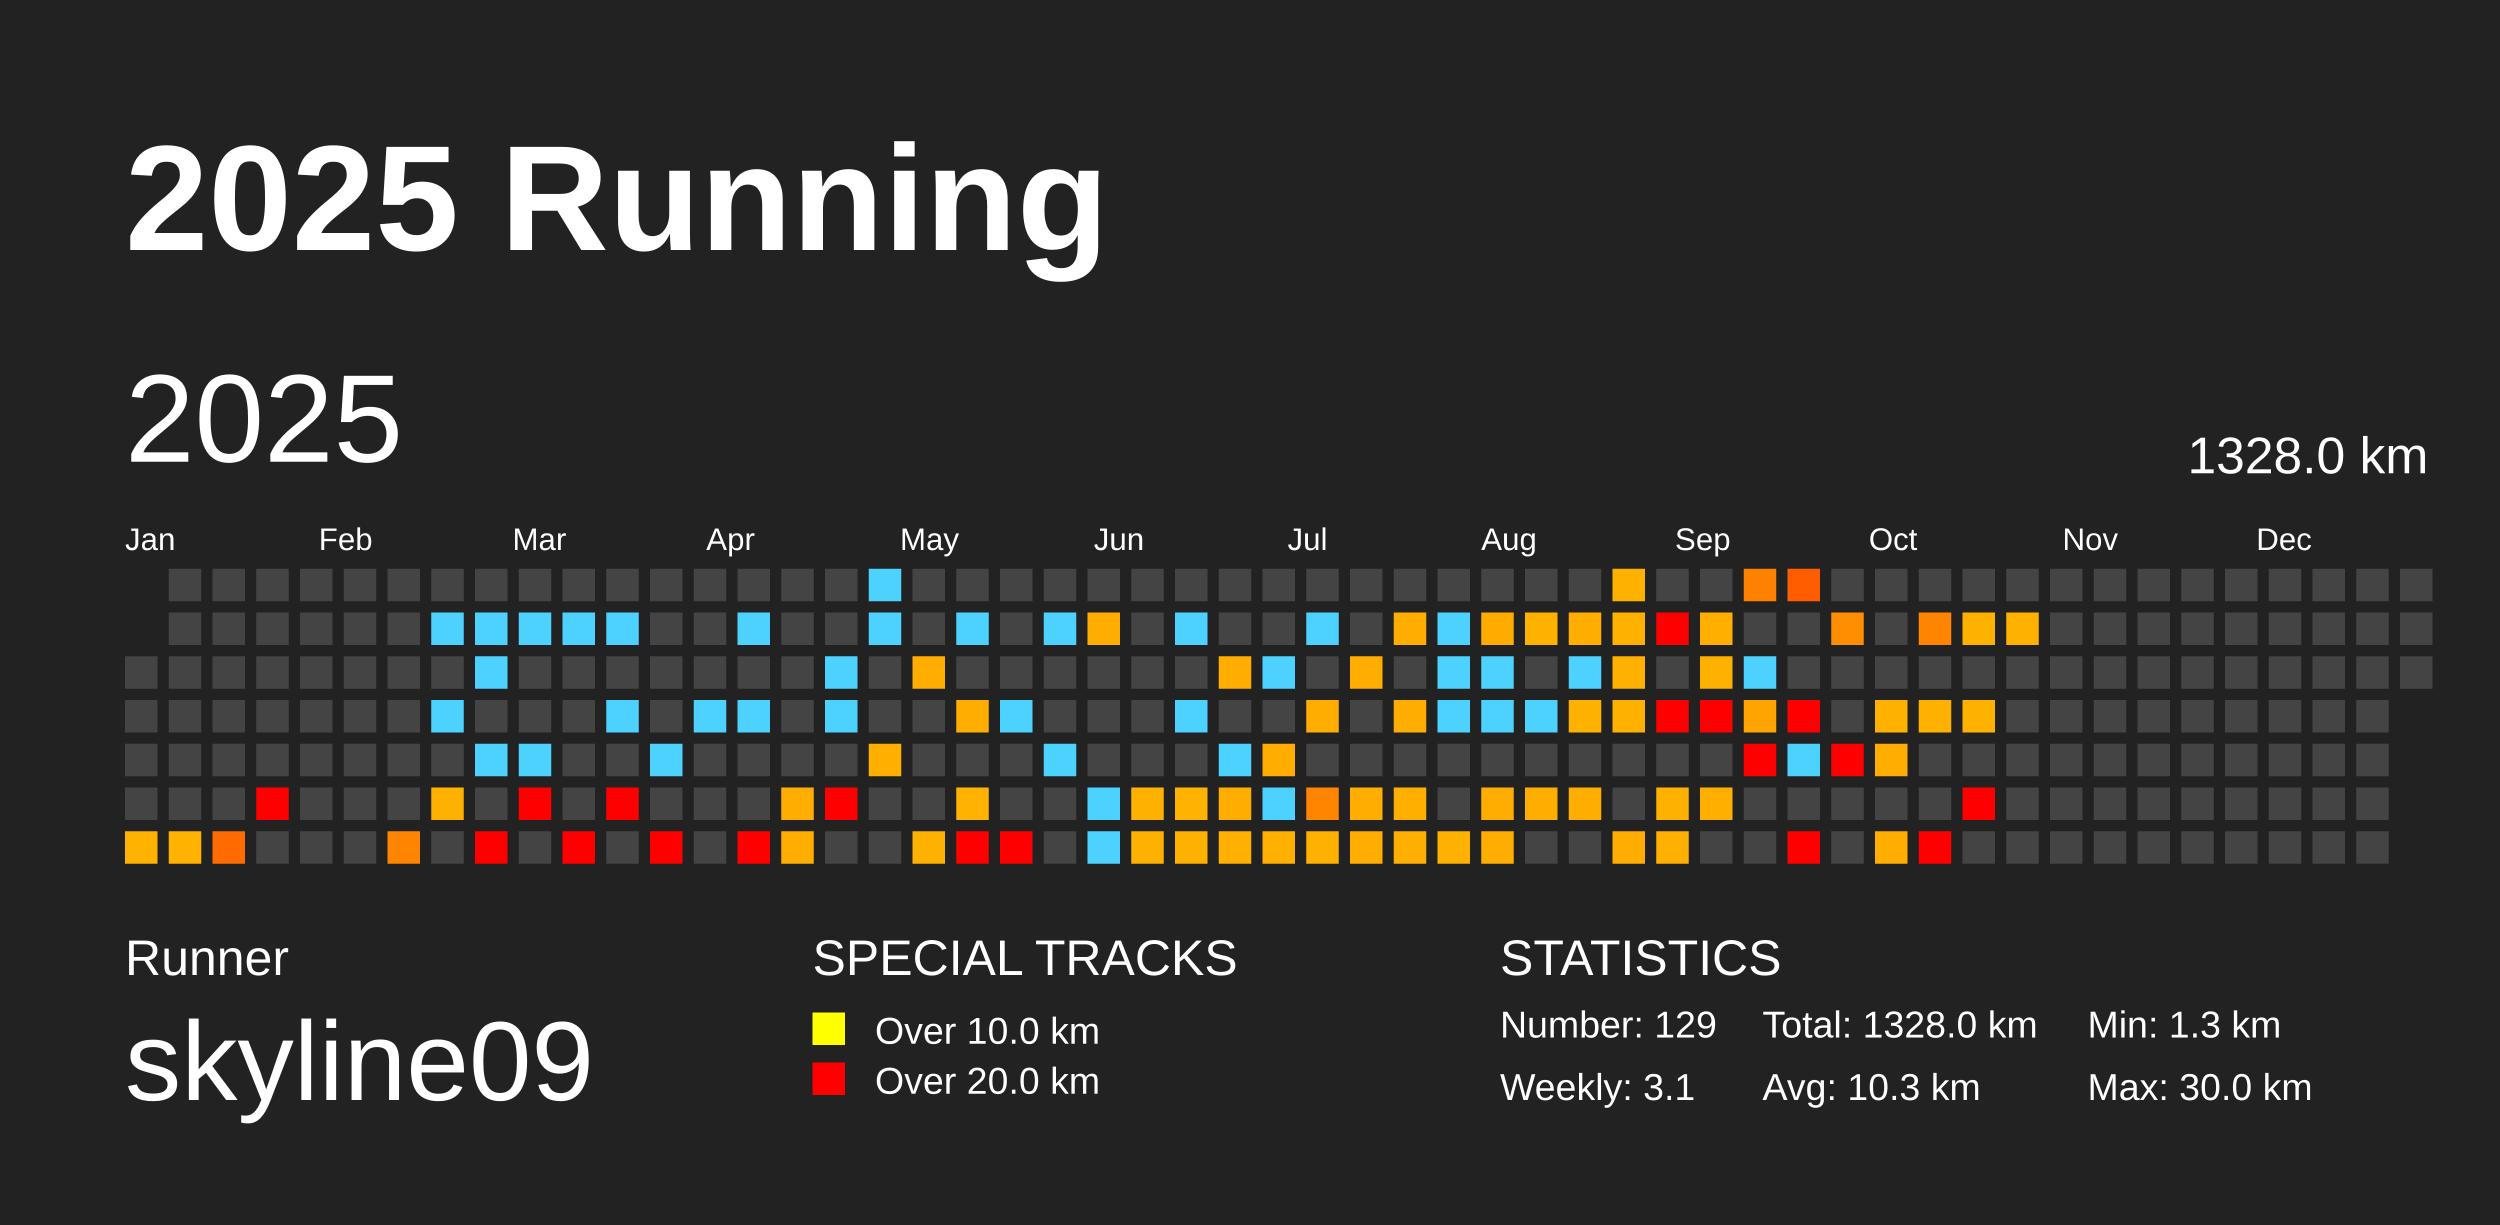
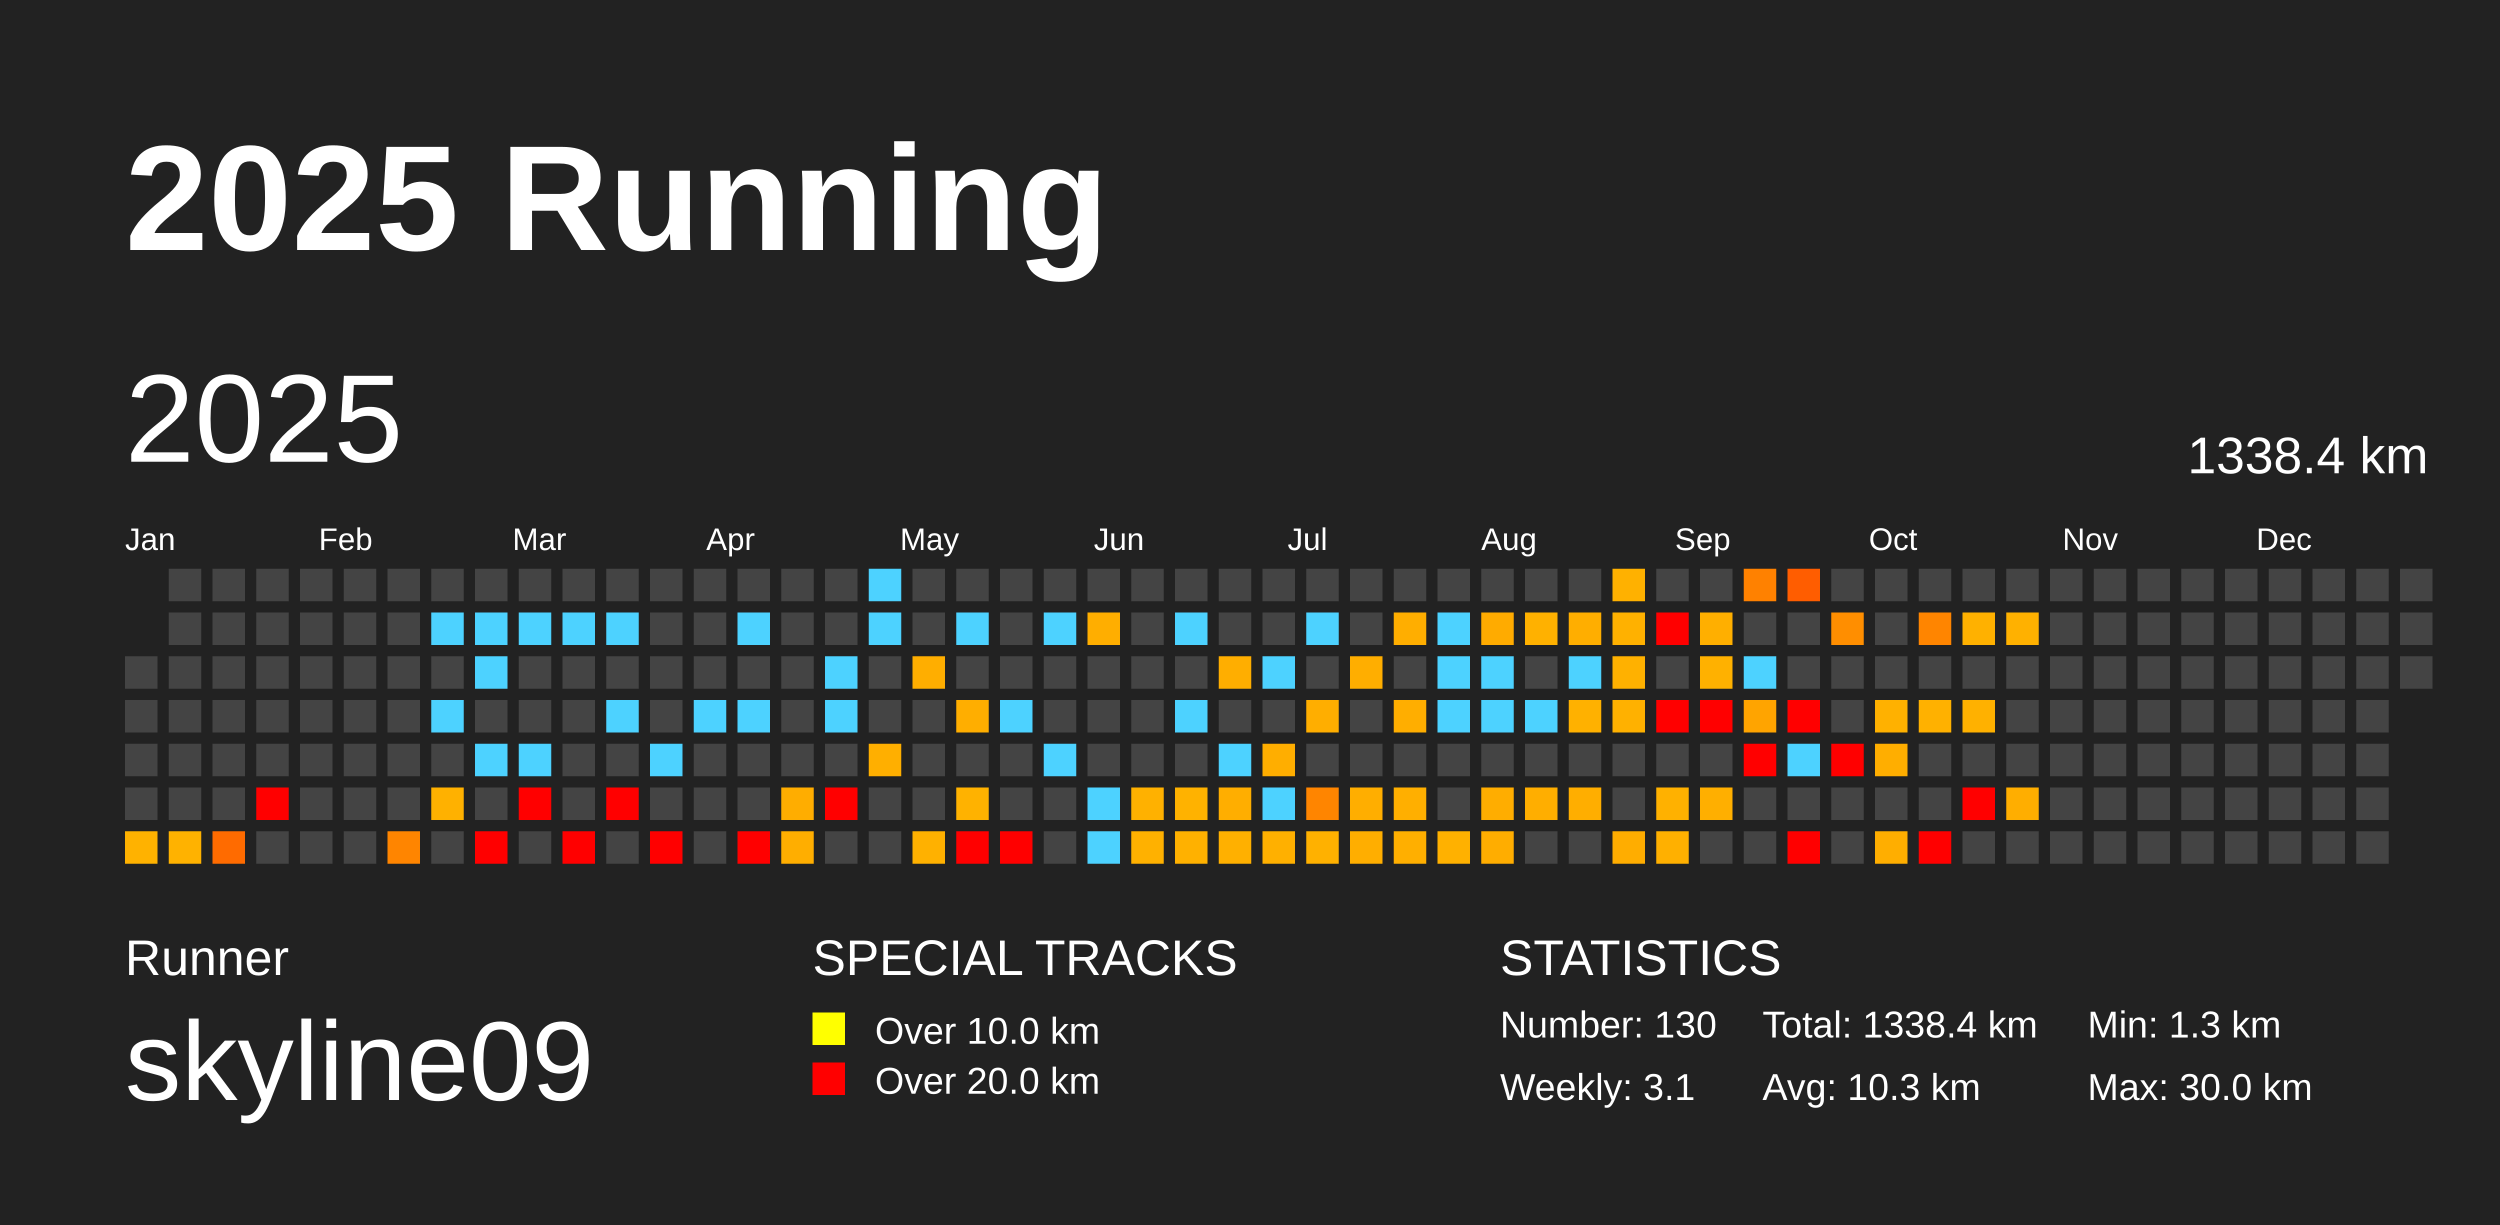
<svg xmlns="http://www.w3.org/2000/svg" baseProfile="full" height="98mm" version="1.1" viewBox="0,0,200,98" width="200mm">
  <defs />
  <rect fill="#222222" height="98" width="200" x="0" y="0" />
  <text fill="#FFFFFF" style="font-size:12px; font-family:Arial; font-weight:bold;" x="10" y="20">2025 Running</text>
  <text fill="#FFFFFF" style="font-size:4px; font-family:Arial" x="10" y="78">Runner</text>
  <text fill="#FFFFFF" style="font-size:9px; font-family:Arial" x="10" y="88">skyline09</text>
  <text fill="#FFFFFF" style="font-size:4px; font-family:Arial" x="65" y="78">SPECIAL TRACKS</text>
  <rect fill="yellow" height="2.6" width="2.6" x="65" y="81" />
  <text fill="#FFFFFF" style="font-size:3px; font-family:Arial" x="70" y="83.5">Over 10.0 km</text>
  <rect fill="red" height="2.6" width="2.6" x="65" y="85" />
  <text fill="#FFFFFF" style="font-size:3px; font-family:Arial" x="70" y="87.5">Over 20.0 km</text>
  <text fill="#FFFFFF" style="font-size:4px; font-family:Arial" x="120" y="78">STATISTICS</text>
-   <text fill="#FFFFFF" style="font-size:3px; font-family:Arial" x="120" y="83">Number: 129</text>
+   <text fill="#FFFFFF" style="font-size:3px; font-family:Arial" x="120" y="83">Number: 130</text>
  <text fill="#FFFFFF" style="font-size:3px; font-family:Arial" x="120" y="88">Weekly: 3.1</text>
-   <text fill="#FFFFFF" style="font-size:3px; font-family:Arial" x="141" y="83">Total: 1328.0 km</text>
+   <text fill="#FFFFFF" style="font-size:3px; font-family:Arial" x="141" y="83">Total: 1338.4 km</text>
  <text fill="#FFFFFF" style="font-size:3px; font-family:Arial" x="141" y="88">Avg: 10.3 km</text>
  <text fill="#FFFFFF" style="font-size:3px; font-family:Arial" x="167" y="83">Min: 1.3 km</text>
  <text fill="#FFFFFF" style="font-size:3px; font-family:Arial" x="167" y="88">Max: 30.0 km</text>
  <text dominant-baseline="hanging" fill="#FFFFFF" style="font-size:10.0px; font-family:Arial;" x="10" y="30">2025</text>
-   <text dominant-baseline="hanging" fill="#FFFFFF" style="font-size:4.125px; font-family:Arial;" x="175" y="35">1328.0 km</text>
+   <text dominant-baseline="hanging" fill="#FFFFFF" style="font-size:4.125px; font-family:Arial;" x="175" y="35">1338.4 km</text>
  <text fill="#FFFFFF" style="font-size:2.5px; font-family:Arial" x="10.0" y="44">Jan</text>
  <text fill="#FFFFFF" style="font-size:2.5px; font-family:Arial" x="25.5" y="44">Feb</text>
  <text fill="#FFFFFF" style="font-size:2.5px; font-family:Arial" x="41.0" y="44">Mar</text>
  <text fill="#FFFFFF" style="font-size:2.5px; font-family:Arial" x="56.5" y="44">Apr</text>
  <text fill="#FFFFFF" style="font-size:2.5px; font-family:Arial" x="72.0" y="44">May</text>
  <text fill="#FFFFFF" style="font-size:2.5px; font-family:Arial" x="87.5" y="44">Jun</text>
  <text fill="#FFFFFF" style="font-size:2.5px; font-family:Arial" x="103.0" y="44">Jul</text>
  <text fill="#FFFFFF" style="font-size:2.5px; font-family:Arial" x="118.5" y="44">Aug</text>
  <text fill="#FFFFFF" style="font-size:2.5px; font-family:Arial" x="134.0" y="44">Sep</text>
  <text fill="#FFFFFF" style="font-size:2.5px; font-family:Arial" x="149.5" y="44">Oct</text>
  <text fill="#FFFFFF" style="font-size:2.5px; font-family:Arial" x="165.0" y="44">Nov</text>
  <text fill="#FFFFFF" style="font-size:2.5px; font-family:Arial" x="180.5" y="44">Dec</text>
  <rect fill="#444444" height="2.6" width="2.6" x="10.0" y="52.5" />
  <rect fill="#444444" height="2.6" width="2.6" x="10.0" y="56.0" />
  <rect fill="#444444" height="2.6" width="2.6" x="10.0" y="59.5" />
  <rect fill="#444444" height="2.6" width="2.6" x="10.0" y="63.0" />
  <rect fill="#ffb200" height="2.6" width="2.6" x="10.0" y="66.5" />
  <rect fill="#444444" height="2.6" width="2.6" x="13.5" y="45.5" />
  <rect fill="#444444" height="2.6" width="2.6" x="13.5" y="49.0" />
  <rect fill="#444444" height="2.6" width="2.6" x="13.5" y="52.5" />
  <rect fill="#444444" height="2.6" width="2.6" x="13.5" y="56.0" />
  <rect fill="#444444" height="2.6" width="2.6" x="13.5" y="59.5" />
  <rect fill="#444444" height="2.6" width="2.6" x="13.5" y="63.0" />
  <rect fill="#ffb200" height="2.6" width="2.6" x="13.5" y="66.5" />
  <rect fill="#444444" height="2.6" width="2.6" x="17.0" y="45.5" />
  <rect fill="#444444" height="2.6" width="2.6" x="17.0" y="49.0" />
  <rect fill="#444444" height="2.6" width="2.6" x="17.0" y="52.5" />
  <rect fill="#444444" height="2.6" width="2.6" x="17.0" y="56.0" />
  <rect fill="#444444" height="2.6" width="2.6" x="17.0" y="59.5" />
  <rect fill="#444444" height="2.6" width="2.6" x="17.0" y="63.0" />
  <rect fill="#ff6b00" height="2.6" width="2.6" x="17.0" y="66.5" />
  <rect fill="#444444" height="2.6" width="2.6" x="20.5" y="45.5" />
  <rect fill="#444444" height="2.6" width="2.6" x="20.5" y="49.0" />
  <rect fill="#444444" height="2.6" width="2.6" x="20.5" y="52.5" />
  <rect fill="#444444" height="2.6" width="2.6" x="20.5" y="56.0" />
  <rect fill="#444444" height="2.6" width="2.6" x="20.5" y="59.5" />
  <rect fill="red" height="2.6" width="2.6" x="20.5" y="63.0" />
  <rect fill="#444444" height="2.6" width="2.6" x="20.5" y="66.5" />
  <rect fill="#444444" height="2.6" width="2.6" x="24.0" y="45.5" />
  <rect fill="#444444" height="2.6" width="2.6" x="24.0" y="49.0" />
  <rect fill="#444444" height="2.6" width="2.6" x="24.0" y="52.5" />
  <rect fill="#444444" height="2.6" width="2.6" x="24.0" y="56.0" />
  <rect fill="#444444" height="2.6" width="2.6" x="24.0" y="59.5" />
  <rect fill="#444444" height="2.6" width="2.6" x="24.0" y="63.0" />
  <rect fill="#444444" height="2.6" width="2.6" x="24.0" y="66.5" />
  <rect fill="#444444" height="2.6" width="2.6" x="27.5" y="45.5" />
  <rect fill="#444444" height="2.6" width="2.6" x="27.5" y="49.0" />
  <rect fill="#444444" height="2.6" width="2.6" x="27.5" y="52.5" />
  <rect fill="#444444" height="2.6" width="2.6" x="27.5" y="56.0" />
  <rect fill="#444444" height="2.6" width="2.6" x="27.5" y="59.5" />
  <rect fill="#444444" height="2.6" width="2.6" x="27.5" y="63.0" />
  <rect fill="#444444" height="2.6" width="2.6" x="27.5" y="66.5" />
  <rect fill="#444444" height="2.6" width="2.6" x="31.0" y="45.5" />
  <rect fill="#444444" height="2.6" width="2.6" x="31.0" y="49.0" />
  <rect fill="#444444" height="2.6" width="2.6" x="31.0" y="52.5" />
  <rect fill="#444444" height="2.6" width="2.6" x="31.0" y="56.0" />
  <rect fill="#444444" height="2.6" width="2.6" x="31.0" y="59.5" />
  <rect fill="#444444" height="2.6" width="2.6" x="31.0" y="63.0" />
  <rect fill="#ff8500" height="2.6" width="2.6" x="31.0" y="66.5" />
  <rect fill="#444444" height="2.6" width="2.6" x="34.5" y="45.5" />
  <rect fill="#4dd2ff" height="2.6" width="2.6" x="34.5" y="49.0" />
  <rect fill="#444444" height="2.6" width="2.6" x="34.5" y="52.5" />
  <rect fill="#4dd2ff" height="2.6" width="2.6" x="34.5" y="56.0" />
  <rect fill="#444444" height="2.6" width="2.6" x="34.5" y="59.5" />
  <rect fill="#ffb100" height="2.6" width="2.6" x="34.5" y="63.0" />
  <rect fill="#444444" height="2.6" width="2.6" x="34.5" y="66.5" />
  <rect fill="#444444" height="2.6" width="2.6" x="38.0" y="45.5" />
  <rect fill="#4dd2ff" height="2.6" width="2.6" x="38.0" y="49.0" />
  <rect fill="#4dd2ff" height="2.6" width="2.6" x="38.0" y="52.5" />
  <rect fill="#444444" height="2.6" width="2.6" x="38.0" y="56.0" />
  <rect fill="#4dd2ff" height="2.6" width="2.6" x="38.0" y="59.5" />
  <rect fill="#444444" height="2.6" width="2.6" x="38.0" y="63.0" />
  <rect fill="red" height="2.6" width="2.6" x="38.0" y="66.5" />
  <rect fill="#444444" height="2.6" width="2.6" x="41.5" y="45.5" />
  <rect fill="#4dd2ff" height="2.6" width="2.6" x="41.5" y="49.0" />
  <rect fill="#444444" height="2.6" width="2.6" x="41.5" y="52.5" />
  <rect fill="#444444" height="2.6" width="2.6" x="41.5" y="56.0" />
  <rect fill="#4dd2ff" height="2.6" width="2.6" x="41.5" y="59.5" />
  <rect fill="red" height="2.6" width="2.6" x="41.5" y="63.0" />
  <rect fill="#444444" height="2.6" width="2.6" x="41.5" y="66.5" />
  <rect fill="#444444" height="2.6" width="2.6" x="45.0" y="45.5" />
  <rect fill="#4dd2ff" height="2.6" width="2.6" x="45.0" y="49.0" />
  <rect fill="#444444" height="2.6" width="2.6" x="45.0" y="52.5" />
  <rect fill="#444444" height="2.6" width="2.6" x="45.0" y="56.0" />
  <rect fill="#444444" height="2.6" width="2.6" x="45.0" y="59.5" />
  <rect fill="#444444" height="2.6" width="2.6" x="45.0" y="63.0" />
  <rect fill="red" height="2.6" width="2.6" x="45.0" y="66.5" />
  <rect fill="#444444" height="2.6" width="2.6" x="48.5" y="45.5" />
  <rect fill="#4dd2ff" height="2.6" width="2.6" x="48.5" y="49.0" />
  <rect fill="#444444" height="2.6" width="2.6" x="48.5" y="52.5" />
  <rect fill="#4dd2ff" height="2.6" width="2.6" x="48.5" y="56.0" />
  <rect fill="#444444" height="2.6" width="2.6" x="48.5" y="59.5" />
  <rect fill="red" height="2.6" width="2.6" x="48.5" y="63.0" />
  <rect fill="#444444" height="2.6" width="2.6" x="48.5" y="66.5" />
  <rect fill="#444444" height="2.6" width="2.6" x="52.0" y="45.5" />
  <rect fill="#444444" height="2.6" width="2.6" x="52.0" y="49.0" />
  <rect fill="#444444" height="2.6" width="2.6" x="52.0" y="52.5" />
  <rect fill="#444444" height="2.6" width="2.6" x="52.0" y="56.0" />
  <rect fill="#4dd2ff" height="2.6" width="2.6" x="52.0" y="59.5" />
  <rect fill="#444444" height="2.6" width="2.6" x="52.0" y="63.0" />
  <rect fill="red" height="2.6" width="2.6" x="52.0" y="66.5" />
  <rect fill="#444444" height="2.6" width="2.6" x="55.5" y="45.5" />
  <rect fill="#444444" height="2.6" width="2.6" x="55.5" y="49.0" />
  <rect fill="#444444" height="2.6" width="2.6" x="55.5" y="52.5" />
  <rect fill="#4dd2ff" height="2.6" width="2.6" x="55.5" y="56.0" />
  <rect fill="#444444" height="2.6" width="2.6" x="55.5" y="59.5" />
  <rect fill="#444444" height="2.6" width="2.6" x="55.5" y="63.0" />
  <rect fill="#444444" height="2.6" width="2.6" x="55.5" y="66.5" />
  <rect fill="#444444" height="2.6" width="2.6" x="59.0" y="45.5" />
  <rect fill="#4dd2ff" height="2.6" width="2.6" x="59.0" y="49.0" />
  <rect fill="#444444" height="2.6" width="2.6" x="59.0" y="52.5" />
  <rect fill="#4dd2ff" height="2.6" width="2.6" x="59.0" y="56.0" />
  <rect fill="#444444" height="2.6" width="2.6" x="59.0" y="59.5" />
  <rect fill="#444444" height="2.6" width="2.6" x="59.0" y="63.0" />
  <rect fill="red" height="2.6" width="2.6" x="59.0" y="66.5" />
  <rect fill="#444444" height="2.6" width="2.6" x="62.5" y="45.5" />
  <rect fill="#444444" height="2.6" width="2.6" x="62.5" y="49.0" />
  <rect fill="#444444" height="2.6" width="2.6" x="62.5" y="52.5" />
  <rect fill="#444444" height="2.6" width="2.6" x="62.5" y="56.0" />
  <rect fill="#444444" height="2.6" width="2.6" x="62.5" y="59.5" />
  <rect fill="#ffad00" height="2.6" width="2.6" x="62.5" y="63.0" />
  <rect fill="#ffae00" height="2.6" width="2.6" x="62.5" y="66.5" />
  <rect fill="#444444" height="2.6" width="2.6" x="66.0" y="45.5" />
  <rect fill="#444444" height="2.6" width="2.6" x="66.0" y="49.0" />
  <rect fill="#4dd2ff" height="2.6" width="2.6" x="66.0" y="52.5" />
  <rect fill="#4dd2ff" height="2.6" width="2.6" x="66.0" y="56.0" />
  <rect fill="#444444" height="2.6" width="2.6" x="66.0" y="59.5" />
  <rect fill="red" height="2.6" width="2.6" x="66.0" y="63.0" />
  <rect fill="#444444" height="2.6" width="2.6" x="66.0" y="66.5" />
  <rect fill="#4dd2ff" height="2.6" width="2.6" x="69.5" y="45.5" />
  <rect fill="#4dd2ff" height="2.6" width="2.6" x="69.5" y="49.0" />
  <rect fill="#444444" height="2.6" width="2.6" x="69.5" y="52.5" />
  <rect fill="#444444" height="2.6" width="2.6" x="69.5" y="56.0" />
  <rect fill="#ffaf00" height="2.6" width="2.6" x="69.5" y="59.5" />
  <rect fill="#444444" height="2.6" width="2.6" x="69.5" y="63.0" />
  <rect fill="#444444" height="2.6" width="2.6" x="69.5" y="66.5" />
  <rect fill="#444444" height="2.6" width="2.6" x="73.0" y="45.5" />
  <rect fill="#444444" height="2.6" width="2.6" x="73.0" y="49.0" />
  <rect fill="#ffae00" height="2.6" width="2.6" x="73.0" y="52.5" />
  <rect fill="#444444" height="2.6" width="2.6" x="73.0" y="56.0" />
  <rect fill="#444444" height="2.6" width="2.6" x="73.0" y="59.5" />
  <rect fill="#444444" height="2.6" width="2.6" x="73.0" y="63.0" />
  <rect fill="#ffb100" height="2.6" width="2.6" x="73.0" y="66.5" />
  <rect fill="#444444" height="2.6" width="2.6" x="76.5" y="45.5" />
  <rect fill="#4dd2ff" height="2.6" width="2.6" x="76.5" y="49.0" />
  <rect fill="#444444" height="2.6" width="2.6" x="76.5" y="52.5" />
  <rect fill="#ffae00" height="2.6" width="2.6" x="76.5" y="56.0" />
  <rect fill="#444444" height="2.6" width="2.6" x="76.5" y="59.5" />
  <rect fill="#ffb200" height="2.6" width="2.6" x="76.5" y="63.0" />
  <rect fill="red" height="2.6" width="2.6" x="76.5" y="66.5" />
  <rect fill="#444444" height="2.6" width="2.6" x="80.0" y="45.5" />
  <rect fill="#444444" height="2.6" width="2.6" x="80.0" y="49.0" />
  <rect fill="#444444" height="2.6" width="2.6" x="80.0" y="52.5" />
  <rect fill="#4dd2ff" height="2.6" width="2.6" x="80.0" y="56.0" />
  <rect fill="#444444" height="2.6" width="2.6" x="80.0" y="59.5" />
  <rect fill="#444444" height="2.6" width="2.6" x="80.0" y="63.0" />
  <rect fill="red" height="2.6" width="2.6" x="80.0" y="66.5" />
  <rect fill="#444444" height="2.6" width="2.6" x="83.5" y="45.5" />
  <rect fill="#4dd2ff" height="2.6" width="2.6" x="83.5" y="49.0" />
  <rect fill="#444444" height="2.6" width="2.6" x="83.5" y="52.5" />
  <rect fill="#444444" height="2.6" width="2.6" x="83.5" y="56.0" />
  <rect fill="#4dd2ff" height="2.6" width="2.6" x="83.5" y="59.5" />
  <rect fill="#444444" height="2.6" width="2.6" x="83.5" y="63.0" />
  <rect fill="#444444" height="2.6" width="2.6" x="83.5" y="66.5" />
  <rect fill="#444444" height="2.6" width="2.6" x="87.0" y="45.5" />
  <rect fill="#ffae00" height="2.6" width="2.6" x="87.0" y="49.0" />
  <rect fill="#444444" height="2.6" width="2.6" x="87.0" y="52.5" />
  <rect fill="#444444" height="2.6" width="2.6" x="87.0" y="56.0" />
  <rect fill="#444444" height="2.6" width="2.6" x="87.0" y="59.5" />
  <rect fill="#4dd2ff" height="2.6" width="2.6" x="87.0" y="63.0" />
  <rect fill="#4dd2ff" height="2.6" width="2.6" x="87.0" y="66.5" />
  <rect fill="#444444" height="2.6" width="2.6" x="90.5" y="45.5" />
  <rect fill="#444444" height="2.6" width="2.6" x="90.5" y="49.0" />
  <rect fill="#444444" height="2.6" width="2.6" x="90.5" y="52.5" />
  <rect fill="#444444" height="2.6" width="2.6" x="90.5" y="56.0" />
  <rect fill="#444444" height="2.6" width="2.6" x="90.5" y="59.5" />
  <rect fill="#ffb100" height="2.6" width="2.6" x="90.5" y="63.0" />
  <rect fill="#ffb100" height="2.6" width="2.6" x="90.5" y="66.5" />
  <rect fill="#444444" height="2.6" width="2.6" x="94.0" y="45.5" />
  <rect fill="#4dd2ff" height="2.6" width="2.6" x="94.0" y="49.0" />
  <rect fill="#444444" height="2.6" width="2.6" x="94.0" y="52.5" />
  <rect fill="#4dd2ff" height="2.6" width="2.6" x="94.0" y="56.0" />
  <rect fill="#444444" height="2.6" width="2.6" x="94.0" y="59.5" />
  <rect fill="#ffb200" height="2.6" width="2.6" x="94.0" y="63.0" />
  <rect fill="#ffb100" height="2.6" width="2.6" x="94.0" y="66.5" />
  <rect fill="#444444" height="2.6" width="2.6" x="97.5" y="45.5" />
  <rect fill="#444444" height="2.6" width="2.6" x="97.5" y="49.0" />
  <rect fill="#ffae00" height="2.6" width="2.6" x="97.5" y="52.5" />
  <rect fill="#444444" height="2.6" width="2.6" x="97.5" y="56.0" />
  <rect fill="#4dd2ff" height="2.6" width="2.6" x="97.5" y="59.5" />
  <rect fill="#ffae00" height="2.6" width="2.6" x="97.5" y="63.0" />
  <rect fill="#ffb000" height="2.6" width="2.6" x="97.5" y="66.5" />
  <rect fill="#444444" height="2.6" width="2.6" x="101.0" y="45.5" />
  <rect fill="#444444" height="2.6" width="2.6" x="101.0" y="49.0" />
  <rect fill="#4dd2ff" height="2.6" width="2.6" x="101.0" y="52.5" />
  <rect fill="#444444" height="2.6" width="2.6" x="101.0" y="56.0" />
  <rect fill="#ffae00" height="2.6" width="2.6" x="101.0" y="59.5" />
  <rect fill="#4dd2ff" height="2.6" width="2.6" x="101.0" y="63.0" />
  <rect fill="#ffb000" height="2.6" width="2.6" x="101.0" y="66.5" />
  <rect fill="#444444" height="2.6" width="2.6" x="104.5" y="45.5" />
  <rect fill="#4dd2ff" height="2.6" width="2.6" x="104.5" y="49.0" />
  <rect fill="#444444" height="2.6" width="2.6" x="104.5" y="52.5" />
  <rect fill="#ffae00" height="2.6" width="2.6" x="104.5" y="56.0" />
  <rect fill="#444444" height="2.6" width="2.6" x="104.5" y="59.5" />
  <rect fill="#ff8500" height="2.6" width="2.6" x="104.5" y="63.0" />
  <rect fill="#ffb100" height="2.6" width="2.6" x="104.5" y="66.5" />
  <rect fill="#444444" height="2.6" width="2.6" x="108.0" y="45.5" />
  <rect fill="#444444" height="2.6" width="2.6" x="108.0" y="49.0" />
  <rect fill="#ffae00" height="2.6" width="2.6" x="108.0" y="52.5" />
  <rect fill="#444444" height="2.6" width="2.6" x="108.0" y="56.0" />
  <rect fill="#444444" height="2.6" width="2.6" x="108.0" y="59.5" />
  <rect fill="#ffae00" height="2.6" width="2.6" x="108.0" y="63.0" />
  <rect fill="#ffae00" height="2.6" width="2.6" x="108.0" y="66.5" />
  <rect fill="#444444" height="2.6" width="2.6" x="111.5" y="45.5" />
  <rect fill="#ffae00" height="2.6" width="2.6" x="111.5" y="49.0" />
  <rect fill="#444444" height="2.6" width="2.6" x="111.5" y="52.5" />
  <rect fill="#ffae00" height="2.6" width="2.6" x="111.5" y="56.0" />
  <rect fill="#444444" height="2.6" width="2.6" x="111.5" y="59.5" />
  <rect fill="#ffaf00" height="2.6" width="2.6" x="111.5" y="63.0" />
  <rect fill="#ffaf00" height="2.6" width="2.6" x="111.5" y="66.5" />
  <rect fill="#444444" height="2.6" width="2.6" x="115.0" y="45.5" />
  <rect fill="#4dd2ff" height="2.6" width="2.6" x="115.0" y="49.0" />
  <rect fill="#4dd2ff" height="2.6" width="2.6" x="115.0" y="52.5" />
  <rect fill="#4dd2ff" height="2.6" width="2.6" x="115.0" y="56.0" />
  <rect fill="#444444" height="2.6" width="2.6" x="115.0" y="59.5" />
  <rect fill="#444444" height="2.6" width="2.6" x="115.0" y="63.0" />
  <rect fill="#ffb100" height="2.6" width="2.6" x="115.0" y="66.5" />
  <rect fill="#444444" height="2.6" width="2.6" x="118.5" y="45.5" />
  <rect fill="#ffab00" height="2.6" width="2.6" x="118.5" y="49.0" />
  <rect fill="#4dd2ff" height="2.6" width="2.6" x="118.5" y="52.5" />
  <rect fill="#4dd2ff" height="2.6" width="2.6" x="118.5" y="56.0" />
  <rect fill="#444444" height="2.6" width="2.6" x="118.5" y="59.5" />
  <rect fill="#ffad00" height="2.6" width="2.6" x="118.5" y="63.0" />
  <rect fill="#ffad00" height="2.6" width="2.6" x="118.5" y="66.5" />
  <rect fill="#444444" height="2.6" width="2.6" x="122.0" y="45.5" />
  <rect fill="#ffb100" height="2.6" width="2.6" x="122.0" y="49.0" />
  <rect fill="#444444" height="2.6" width="2.6" x="122.0" y="52.5" />
  <rect fill="#4dd2ff" height="2.6" width="2.6" x="122.0" y="56.0" />
  <rect fill="#444444" height="2.6" width="2.6" x="122.0" y="59.5" />
  <rect fill="#ffae00" height="2.6" width="2.6" x="122.0" y="63.0" />
  <rect fill="#444444" height="2.6" width="2.6" x="122.0" y="66.5" />
  <rect fill="#444444" height="2.6" width="2.6" x="125.5" y="45.5" />
  <rect fill="#ffae00" height="2.6" width="2.6" x="125.5" y="49.0" />
  <rect fill="#4dd2ff" height="2.6" width="2.6" x="125.5" y="52.5" />
  <rect fill="#ffb100" height="2.6" width="2.6" x="125.5" y="56.0" />
  <rect fill="#444444" height="2.6" width="2.6" x="125.5" y="59.5" />
  <rect fill="#ffae00" height="2.6" width="2.6" x="125.5" y="63.0" />
  <rect fill="#444444" height="2.6" width="2.6" x="125.5" y="66.5" />
  <rect fill="#ffb100" height="2.6" width="2.6" x="129.0" y="45.5" />
  <rect fill="#ffb100" height="2.6" width="2.6" x="129.0" y="49.0" />
  <rect fill="#ffb100" height="2.6" width="2.6" x="129.0" y="52.5" />
  <rect fill="#ffb100" height="2.6" width="2.6" x="129.0" y="56.0" />
  <rect fill="#444444" height="2.6" width="2.6" x="129.0" y="59.5" />
  <rect fill="#444444" height="2.6" width="2.6" x="129.0" y="63.0" />
  <rect fill="#ffad00" height="2.6" width="2.6" x="129.0" y="66.5" />
  <rect fill="#444444" height="2.6" width="2.6" x="132.5" y="45.5" />
  <rect fill="red" height="2.6" width="2.6" x="132.5" y="49.0" />
  <rect fill="#444444" height="2.6" width="2.6" x="132.5" y="52.5" />
  <rect fill="red" height="2.6" width="2.6" x="132.5" y="56.0" />
  <rect fill="#444444" height="2.6" width="2.6" x="132.5" y="59.5" />
  <rect fill="#ffb100" height="2.6" width="2.6" x="132.5" y="63.0" />
  <rect fill="#ffb000" height="2.6" width="2.6" x="132.5" y="66.5" />
  <rect fill="#444444" height="2.6" width="2.6" x="136.0" y="45.5" />
  <rect fill="#ffaf00" height="2.6" width="2.6" x="136.0" y="49.0" />
  <rect fill="#ffb100" height="2.6" width="2.6" x="136.0" y="52.5" />
  <rect fill="red" height="2.6" width="2.6" x="136.0" y="56.0" />
  <rect fill="#444444" height="2.6" width="2.6" x="136.0" y="59.5" />
  <rect fill="#ffaf00" height="2.6" width="2.6" x="136.0" y="63.0" />
  <rect fill="#444444" height="2.6" width="2.6" x="136.0" y="66.5" />
  <rect fill="#ff8100" height="2.6" width="2.6" x="139.5" y="45.5" />
  <rect fill="#444444" height="2.6" width="2.6" x="139.5" y="49.0" />
  <rect fill="#4dd2ff" height="2.6" width="2.6" x="139.5" y="52.5" />
  <rect fill="#ffa400" height="2.6" width="2.6" x="139.5" y="56.0" />
  <rect fill="red" height="2.6" width="2.6" x="139.5" y="59.5" />
  <rect fill="#444444" height="2.6" width="2.6" x="139.5" y="63.0" />
  <rect fill="#444444" height="2.6" width="2.6" x="139.5" y="66.5" />
  <rect fill="#ff5d00" height="2.6" width="2.6" x="143.0" y="45.5" />
  <rect fill="#444444" height="2.6" width="2.6" x="143.0" y="49.0" />
  <rect fill="#444444" height="2.6" width="2.6" x="143.0" y="52.5" />
  <rect fill="red" height="2.6" width="2.6" x="143.0" y="56.0" />
  <rect fill="#4dd2ff" height="2.6" width="2.6" x="143.0" y="59.5" />
  <rect fill="#444444" height="2.6" width="2.6" x="143.0" y="63.0" />
  <rect fill="red" height="2.6" width="2.6" x="143.0" y="66.5" />
  <rect fill="#444444" height="2.6" width="2.6" x="146.5" y="45.5" />
  <rect fill="#ff8e00" height="2.6" width="2.6" x="146.5" y="49.0" />
  <rect fill="#444444" height="2.6" width="2.6" x="146.5" y="52.5" />
  <rect fill="#444444" height="2.6" width="2.6" x="146.5" y="56.0" />
  <rect fill="red" height="2.6" width="2.6" x="146.5" y="59.5" />
  <rect fill="#444444" height="2.6" width="2.6" x="146.5" y="63.0" />
  <rect fill="#444444" height="2.6" width="2.6" x="146.5" y="66.5" />
  <rect fill="#444444" height="2.6" width="2.6" x="150.0" y="45.5" />
  <rect fill="#444444" height="2.6" width="2.6" x="150.0" y="49.0" />
  <rect fill="#444444" height="2.6" width="2.6" x="150.0" y="52.5" />
  <rect fill="#ffb100" height="2.6" width="2.6" x="150.0" y="56.0" />
  <rect fill="#ffae00" height="2.6" width="2.6" x="150.0" y="59.5" />
  <rect fill="#444444" height="2.6" width="2.6" x="150.0" y="63.0" />
  <rect fill="#ffae00" height="2.6" width="2.6" x="150.0" y="66.5" />
  <rect fill="#444444" height="2.6" width="2.6" x="153.5" y="45.5" />
  <rect fill="#ff8500" height="2.6" width="2.6" x="153.5" y="49.0" />
  <rect fill="#444444" height="2.6" width="2.6" x="153.5" y="52.5" />
  <rect fill="#ffb100" height="2.6" width="2.6" x="153.5" y="56.0" />
  <rect fill="#444444" height="2.6" width="2.6" x="153.5" y="59.5" />
  <rect fill="#444444" height="2.6" width="2.6" x="153.5" y="63.0" />
  <rect fill="red" height="2.6" width="2.6" x="153.5" y="66.5" />
  <rect fill="#444444" height="2.6" width="2.6" x="157.0" y="45.5" />
  <rect fill="#ffb100" height="2.6" width="2.6" x="157.0" y="49.0" />
  <rect fill="#444444" height="2.6" width="2.6" x="157.0" y="52.5" />
  <rect fill="#ffb100" height="2.6" width="2.6" x="157.0" y="56.0" />
  <rect fill="#444444" height="2.6" width="2.6" x="157.0" y="59.5" />
  <rect fill="red" height="2.6" width="2.6" x="157.0" y="63.0" />
  <rect fill="#444444" height="2.6" width="2.6" x="157.0" y="66.5" />
  <rect fill="#444444" height="2.6" width="2.6" x="160.5" y="45.5" />
  <rect fill="#ffb100" height="2.6" width="2.6" x="160.5" y="49.0" />
  <rect fill="#444444" height="2.6" width="2.6" x="160.5" y="52.5" />
  <rect fill="#444444" height="2.6" width="2.6" x="160.5" y="56.0" />
  <rect fill="#444444" height="2.6" width="2.6" x="160.5" y="59.5" />
-   <rect fill="#444444" height="2.6" width="2.6" x="160.5" y="63.0" />
+   <rect fill="#ffae00" height="2.6" width="2.6" x="160.5" y="63.0" />
  <rect fill="#444444" height="2.6" width="2.6" x="160.5" y="66.5" />
  <rect fill="#444444" height="2.6" width="2.6" x="164.0" y="45.5" />
  <rect fill="#444444" height="2.6" width="2.6" x="164.0" y="49.0" />
  <rect fill="#444444" height="2.6" width="2.6" x="164.0" y="52.5" />
  <rect fill="#444444" height="2.6" width="2.6" x="164.0" y="56.0" />
  <rect fill="#444444" height="2.6" width="2.6" x="164.0" y="59.5" />
  <rect fill="#444444" height="2.6" width="2.6" x="164.0" y="63.0" />
  <rect fill="#444444" height="2.6" width="2.6" x="164.0" y="66.5" />
  <rect fill="#444444" height="2.6" width="2.6" x="167.5" y="45.5" />
  <rect fill="#444444" height="2.6" width="2.6" x="167.5" y="49.0" />
  <rect fill="#444444" height="2.6" width="2.6" x="167.5" y="52.5" />
  <rect fill="#444444" height="2.6" width="2.6" x="167.5" y="56.0" />
  <rect fill="#444444" height="2.6" width="2.6" x="167.5" y="59.5" />
  <rect fill="#444444" height="2.6" width="2.6" x="167.5" y="63.0" />
  <rect fill="#444444" height="2.6" width="2.6" x="167.5" y="66.5" />
  <rect fill="#444444" height="2.6" width="2.6" x="171.0" y="45.5" />
  <rect fill="#444444" height="2.6" width="2.6" x="171.0" y="49.0" />
  <rect fill="#444444" height="2.6" width="2.6" x="171.0" y="52.5" />
  <rect fill="#444444" height="2.6" width="2.6" x="171.0" y="56.0" />
  <rect fill="#444444" height="2.6" width="2.6" x="171.0" y="59.5" />
  <rect fill="#444444" height="2.6" width="2.6" x="171.0" y="63.0" />
  <rect fill="#444444" height="2.6" width="2.6" x="171.0" y="66.5" />
  <rect fill="#444444" height="2.6" width="2.6" x="174.5" y="45.5" />
  <rect fill="#444444" height="2.6" width="2.6" x="174.5" y="49.0" />
  <rect fill="#444444" height="2.6" width="2.6" x="174.5" y="52.5" />
  <rect fill="#444444" height="2.6" width="2.6" x="174.5" y="56.0" />
  <rect fill="#444444" height="2.6" width="2.6" x="174.5" y="59.5" />
  <rect fill="#444444" height="2.6" width="2.6" x="174.5" y="63.0" />
  <rect fill="#444444" height="2.6" width="2.6" x="174.5" y="66.5" />
  <rect fill="#444444" height="2.6" width="2.6" x="178.0" y="45.5" />
  <rect fill="#444444" height="2.6" width="2.6" x="178.0" y="49.0" />
  <rect fill="#444444" height="2.6" width="2.6" x="178.0" y="52.5" />
  <rect fill="#444444" height="2.6" width="2.6" x="178.0" y="56.0" />
  <rect fill="#444444" height="2.6" width="2.6" x="178.0" y="59.5" />
  <rect fill="#444444" height="2.6" width="2.6" x="178.0" y="63.0" />
  <rect fill="#444444" height="2.6" width="2.6" x="178.0" y="66.5" />
  <rect fill="#444444" height="2.6" width="2.6" x="181.5" y="45.5" />
  <rect fill="#444444" height="2.6" width="2.6" x="181.5" y="49.0" />
  <rect fill="#444444" height="2.6" width="2.6" x="181.5" y="52.5" />
  <rect fill="#444444" height="2.6" width="2.6" x="181.5" y="56.0" />
  <rect fill="#444444" height="2.6" width="2.6" x="181.5" y="59.5" />
  <rect fill="#444444" height="2.6" width="2.6" x="181.5" y="63.0" />
  <rect fill="#444444" height="2.6" width="2.6" x="181.5" y="66.5" />
  <rect fill="#444444" height="2.6" width="2.6" x="185.0" y="45.5" />
  <rect fill="#444444" height="2.6" width="2.6" x="185.0" y="49.0" />
  <rect fill="#444444" height="2.6" width="2.6" x="185.0" y="52.5" />
  <rect fill="#444444" height="2.6" width="2.6" x="185.0" y="56.0" />
  <rect fill="#444444" height="2.6" width="2.6" x="185.0" y="59.5" />
  <rect fill="#444444" height="2.6" width="2.6" x="185.0" y="63.0" />
  <rect fill="#444444" height="2.6" width="2.6" x="185.0" y="66.5" />
  <rect fill="#444444" height="2.6" width="2.6" x="188.5" y="45.5" />
  <rect fill="#444444" height="2.6" width="2.6" x="188.5" y="49.0" />
  <rect fill="#444444" height="2.6" width="2.6" x="188.5" y="52.5" />
  <rect fill="#444444" height="2.6" width="2.6" x="188.5" y="56.0" />
  <rect fill="#444444" height="2.6" width="2.6" x="188.5" y="59.5" />
  <rect fill="#444444" height="2.6" width="2.6" x="188.5" y="63.0" />
  <rect fill="#444444" height="2.6" width="2.6" x="188.5" y="66.5" />
  <rect fill="#444444" height="2.6" width="2.6" x="192.0" y="45.5" />
  <rect fill="#444444" height="2.6" width="2.6" x="192.0" y="49.0" />
  <rect fill="#444444" height="2.6" width="2.6" x="192.0" y="52.5" />
</svg>
